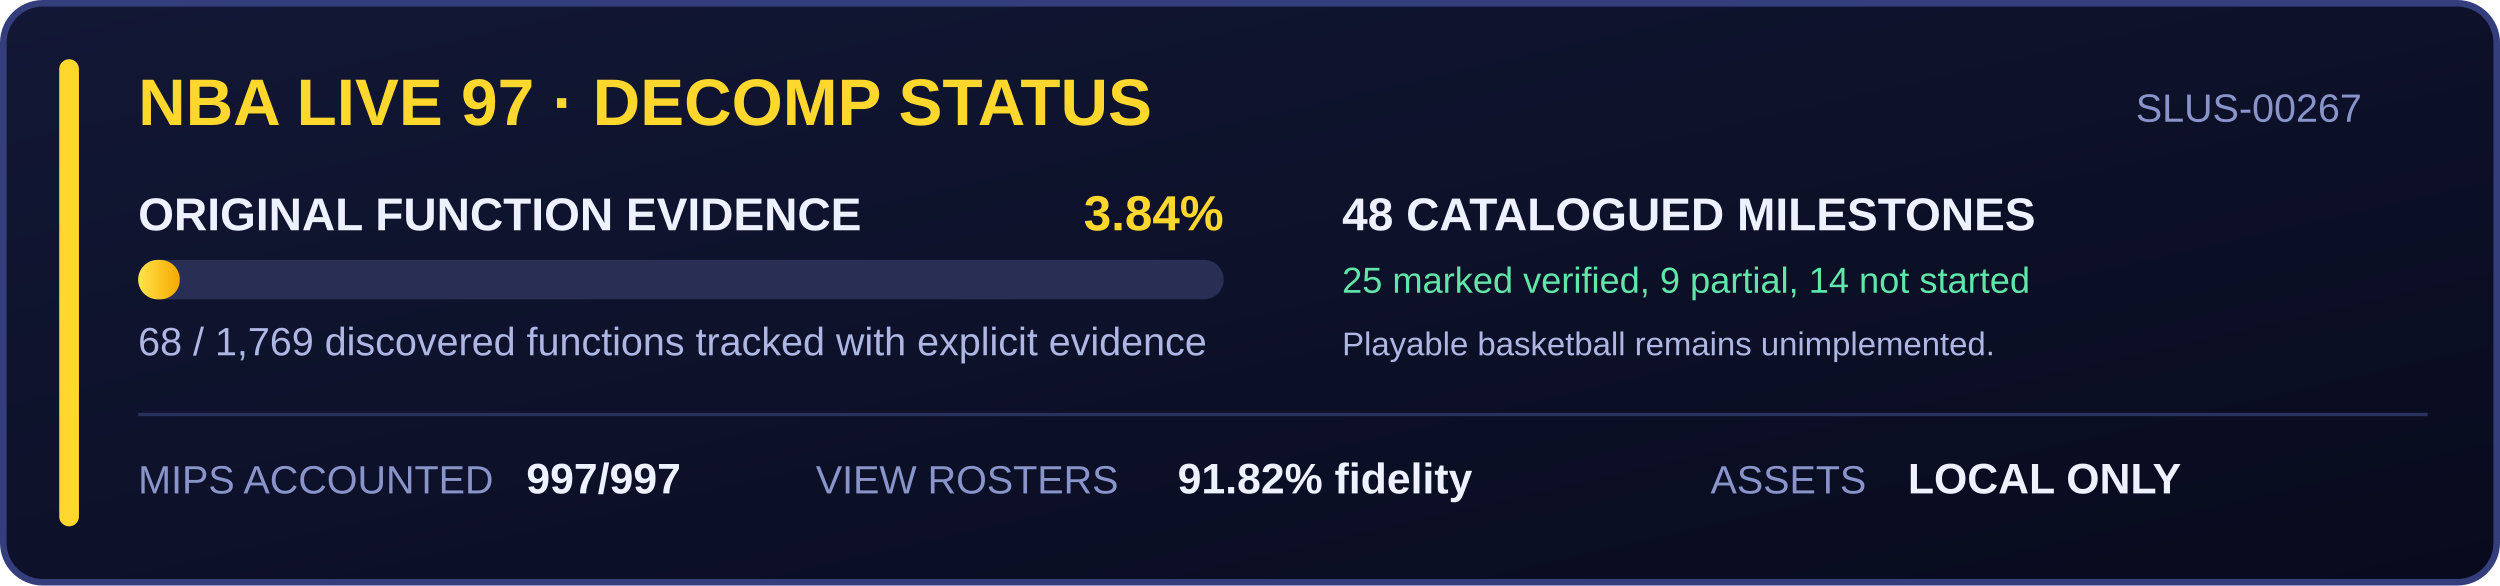
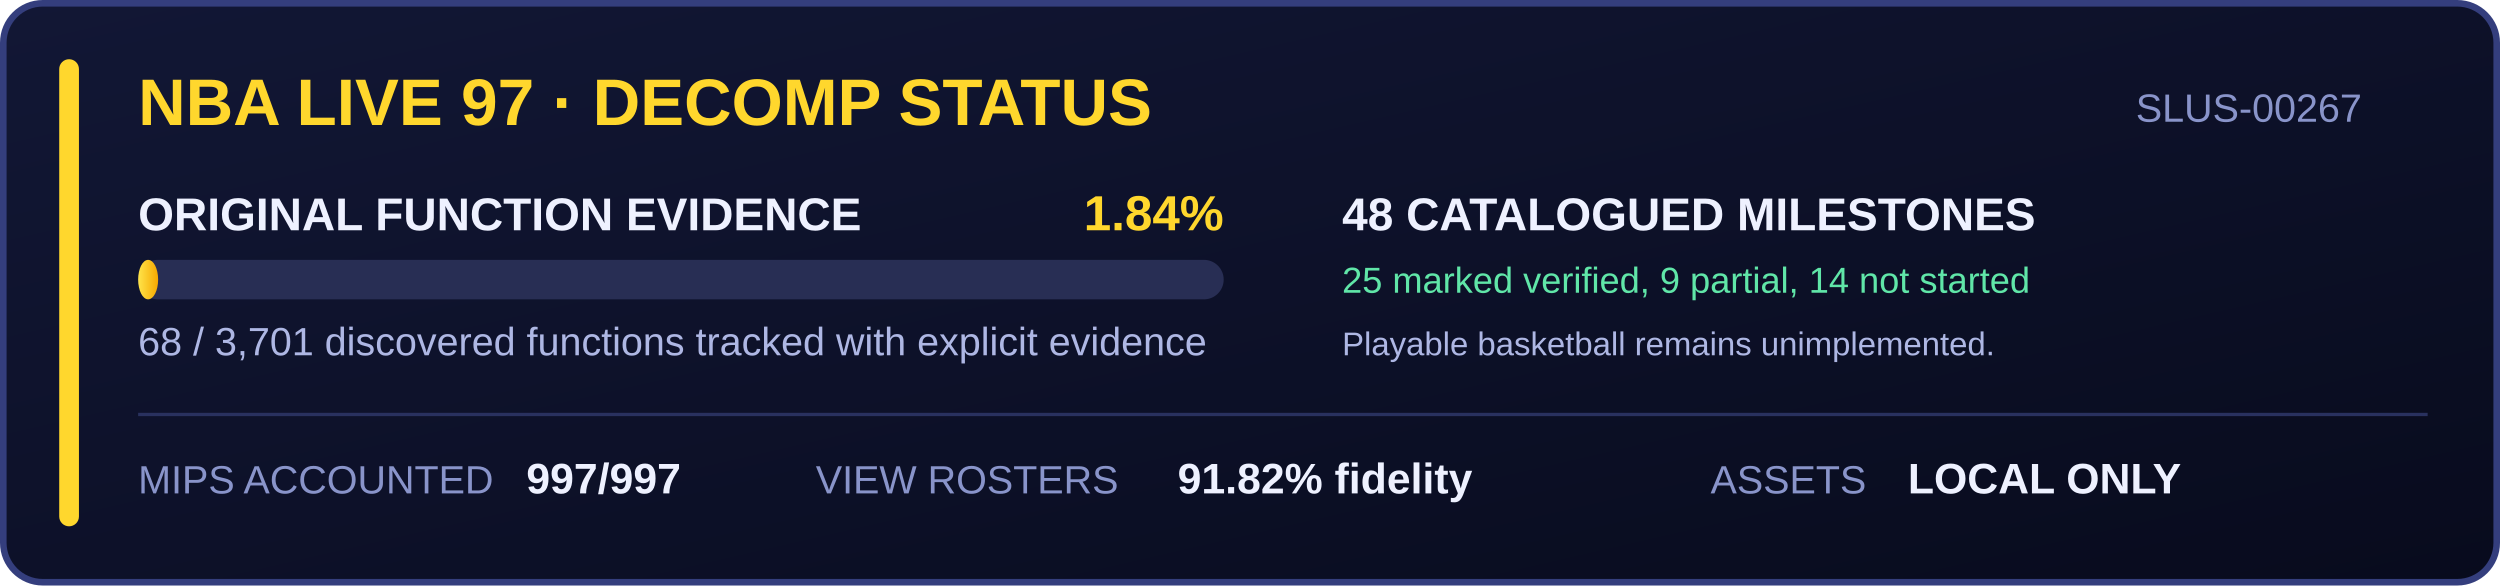
<svg xmlns="http://www.w3.org/2000/svg" width="760" height="178" viewBox="0 0 760 178" role="img" aria-labelledby="title desc">
  <defs>
    <linearGradient id="panel" x1="0" y1="0" x2="1" y2="1">
      <stop stop-color="#121735" />
      <stop offset="1" stop-color="#080b1d" />
    </linearGradient>
    <linearGradient id="gold" x1="0" y1="0" x2="1" y2="0">
      <stop stop-color="#ffe44a" />
      <stop offset="1" stop-color="#f6a800" />
    </linearGradient>
  </defs>
  <rect x="1" y="1" width="758" height="176" rx="12" fill="url(#panel)" stroke="#343e7d" stroke-width="2" />
  <rect x="18" y="18" width="6" height="142" rx="3" fill="#ffd72d" />
  <g font-family="Segoe UI, Arial, sans-serif">
    <text x="42" y="38" fill="#ffd72d" font-size="20" font-weight="700">NBA LIVE 97 · DECOMP STATUS</text>
    <text x="718" y="37" fill="#8994ca" font-size="12" text-anchor="end">SLUS-00267</text>
    <text x="42" y="70" fill="#eef1ff" font-size="14" font-weight="600">ORIGINAL FUNCTION EVIDENCE</text>
-     <text x="372" y="70" fill="#ffd72d" font-size="15" font-weight="700" text-anchor="end">3.84%</text>
+     <text x="372" y="70" fill="#ffd72d" font-size="15" font-weight="700" text-anchor="end">1.84%</text>
    <rect x="42" y="79" width="330" height="12" rx="6" fill="#282e54" />
-     <rect x="42" y="79" width="12.67" height="12" rx="6" fill="url(#gold)" />
-     <text x="42" y="108" fill="#aeb7e4" font-size="12">68 / 1,769 discovered functions tracked with explicit evidence</text>
+     <rect x="42" y="79" width="6.07" height="12" rx="6" fill="url(#gold)" />
+     <text x="42" y="108" fill="#aeb7e4" font-size="12">68 / 3,701 discovered functions tracked with explicit evidence</text>
    <text x="408" y="70" fill="#eef1ff" font-size="14" font-weight="600">48 CATALOGUED MILESTONES</text>
    <text x="408" y="89" fill="#60e6a8" font-size="11">25 marked verified, 9 partial, 14 not started</text>
    <text x="408" y="108" fill="#aeb7e4" font-size="10">Playable basketball remains unimplemented.</text>
    <line x1="42" y1="126" x2="738" y2="126" stroke="#29315f" />
    <text x="42" y="150" fill="#8994ca" font-size="12">MIPS ACCOUNTED</text>
    <text x="160" y="150" fill="#eef1ff" font-size="13" font-weight="700">997/997</text>
    <text x="248" y="150" fill="#8994ca" font-size="12">VIEW ROSTERS</text>
    <text x="358" y="150" fill="#eef1ff" font-size="13" font-weight="700">91.82% fidelity</text>
    <text x="520" y="150" fill="#8994ca" font-size="12">ASSETS</text>
    <text x="580" y="150" fill="#eef1ff" font-size="13" font-weight="700">LOCAL ONLY</text>
  </g>
</svg>
